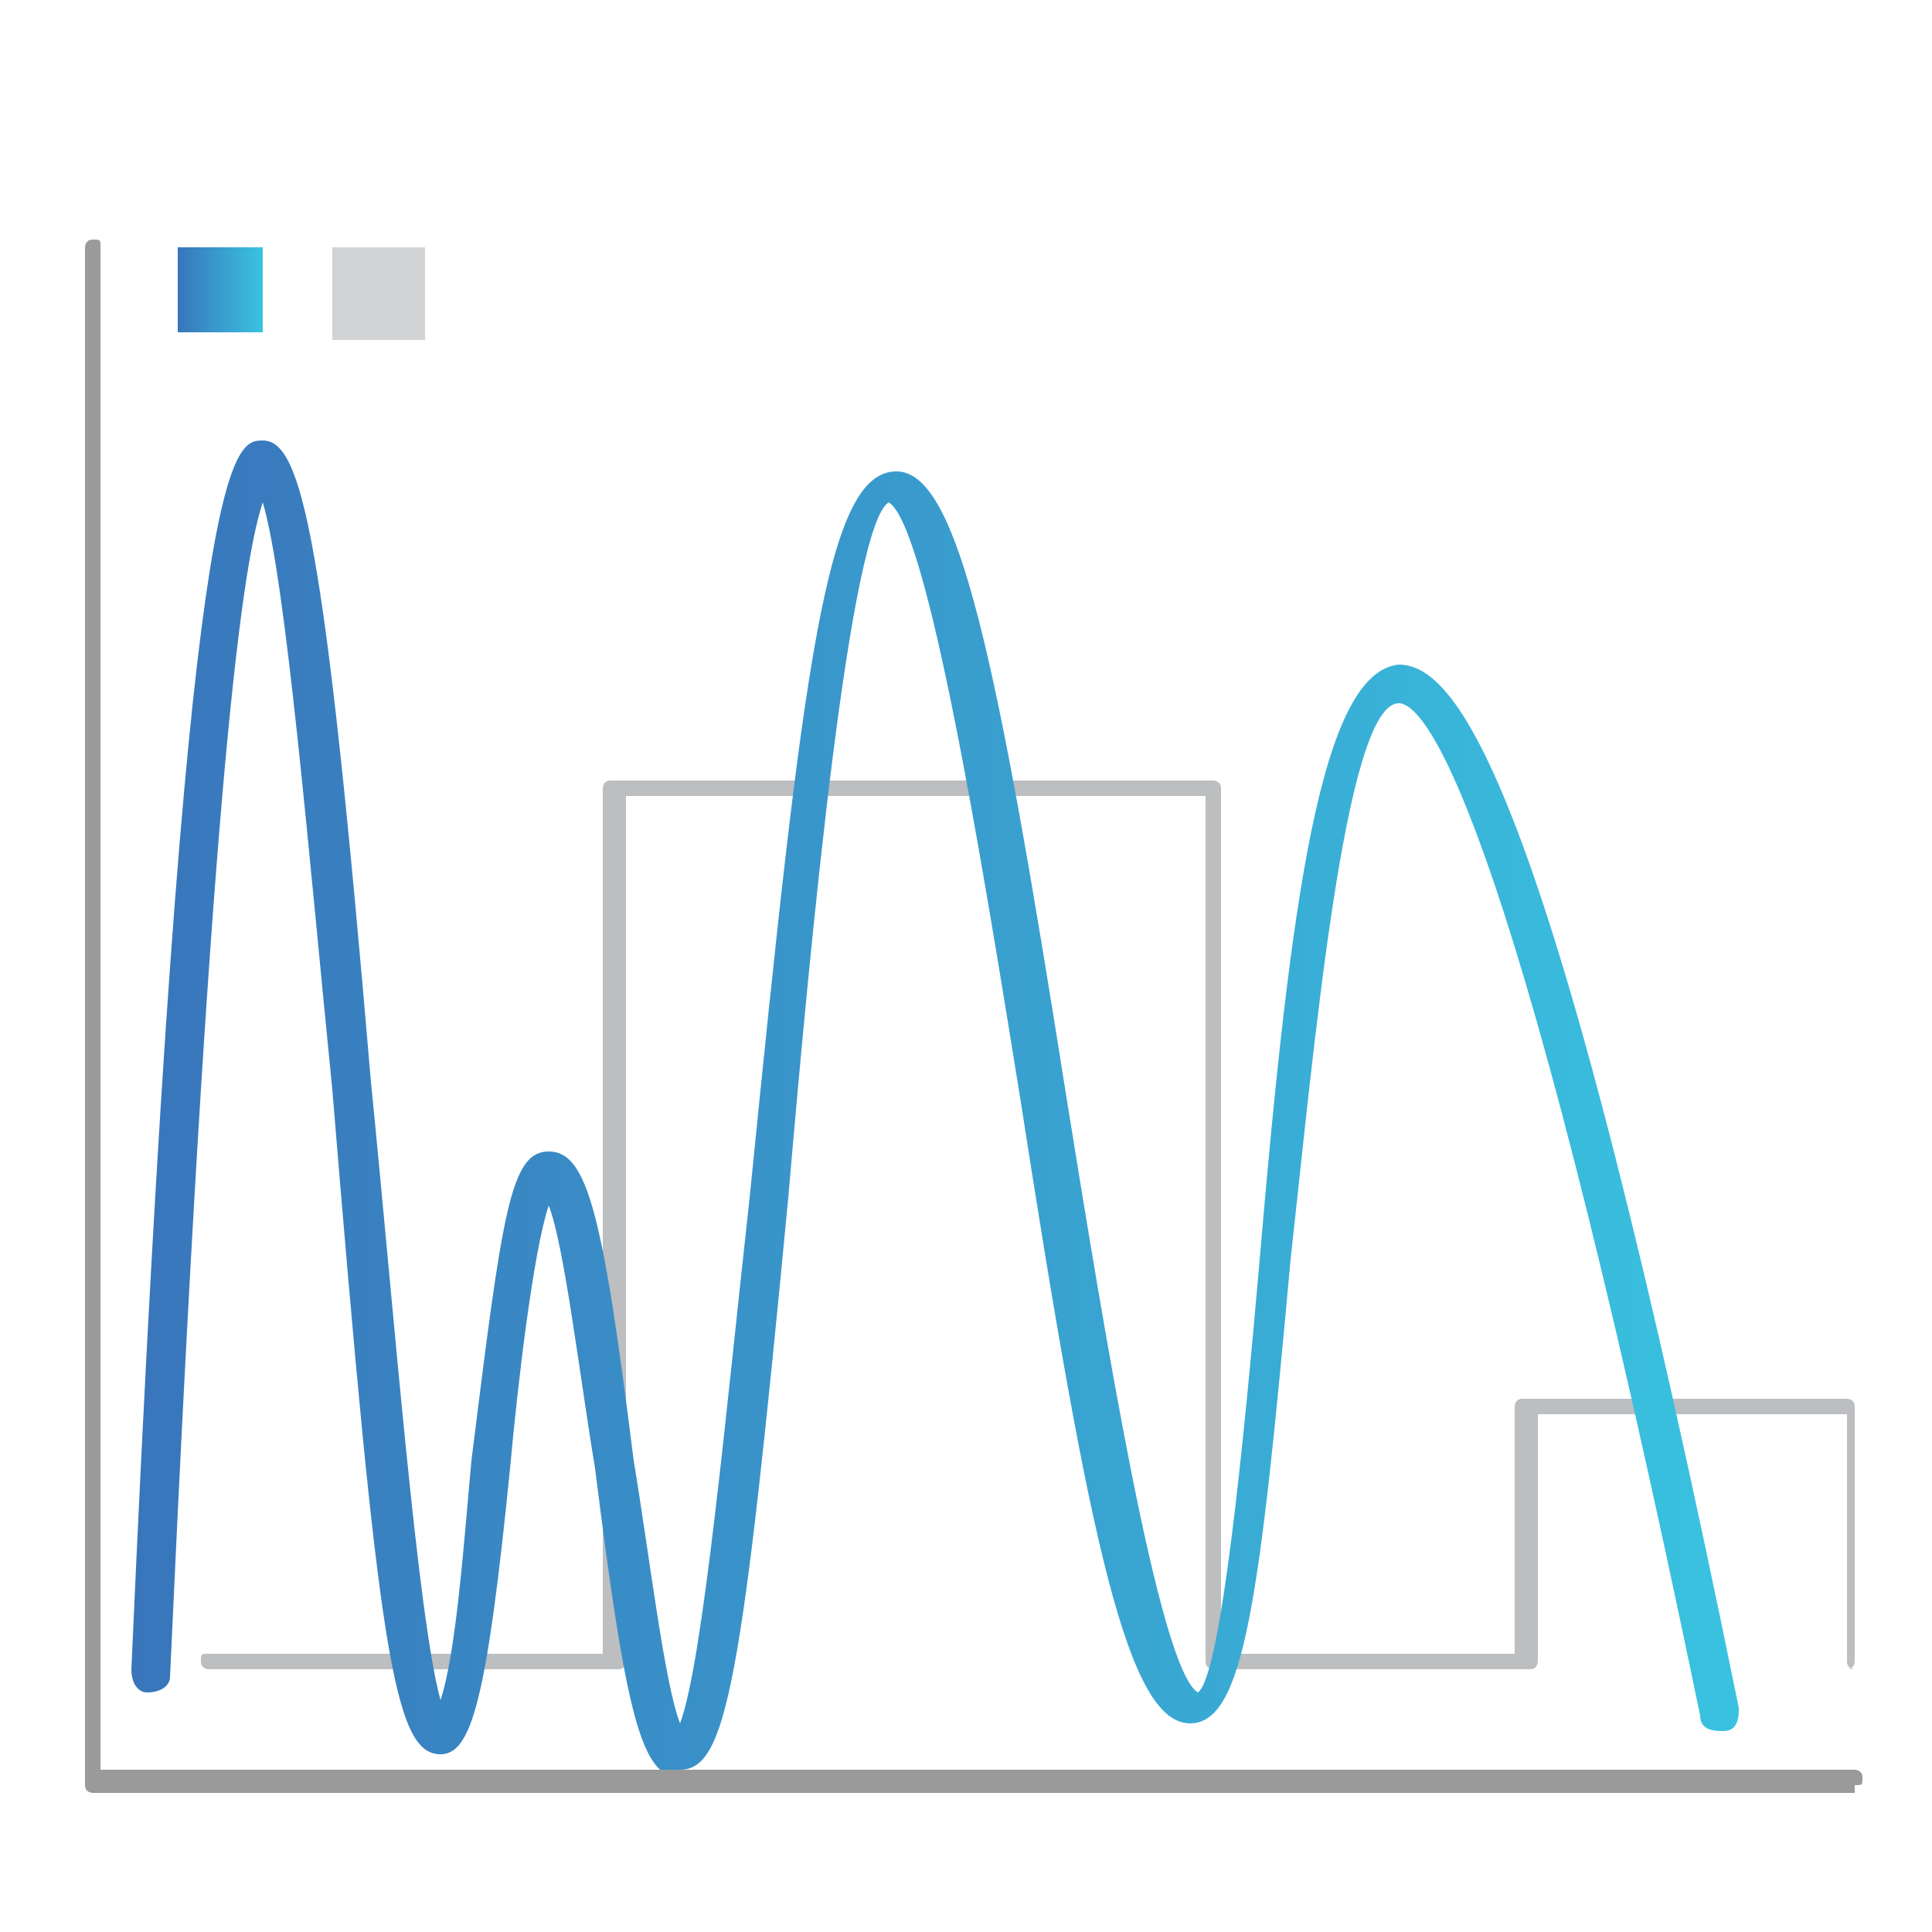
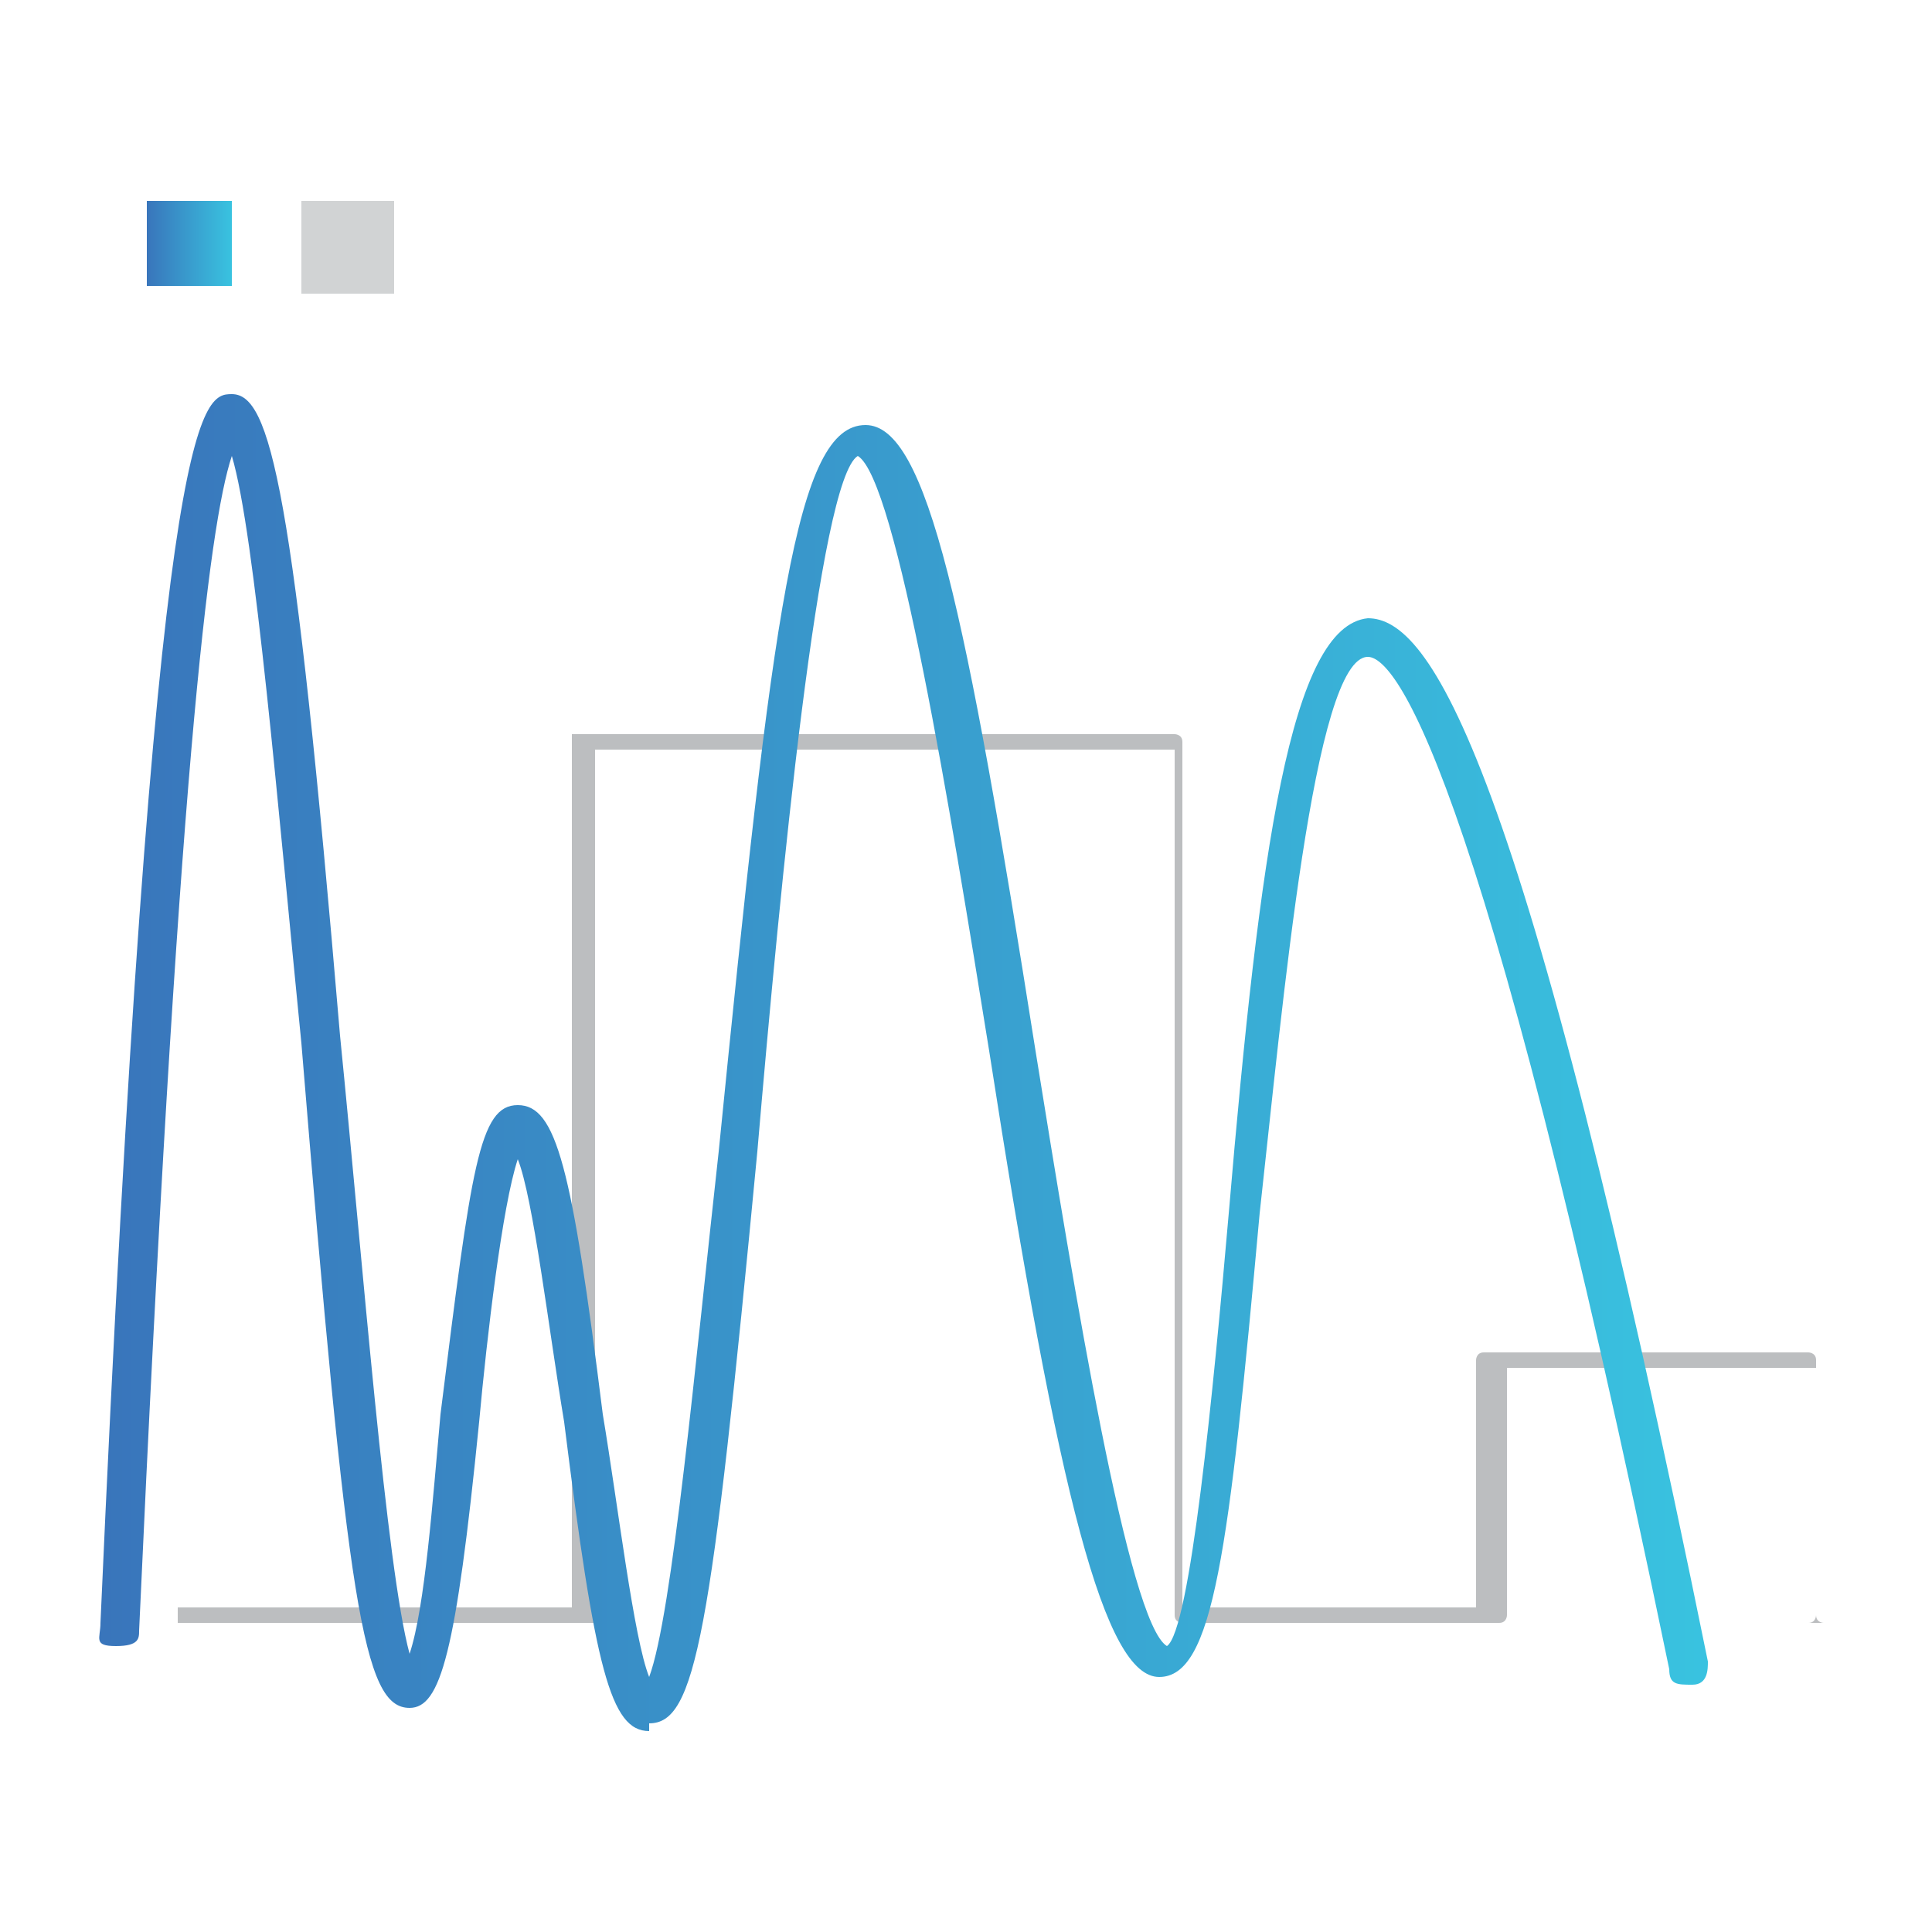
- <svg xmlns="http://www.w3.org/2000/svg" xmlns:xlink="http://www.w3.org/1999/xlink" id="Layer_1" data-name="Layer 1" version="1.1" viewBox="0 0 25 25">
+ <svg xmlns="http://www.w3.org/2000/svg" id="Layer_1" data-name="Layer 1" version="1.1" viewBox="0 0 25 25">
  <defs>
    <style>
      .cls-1 {
        fill: url(#linear-gradient);
      }

-       .cls-1, .cls-2, .cls-3, .cls-4, .cls-5, .cls-6 {
+       .cls-1, .cls-2, .cls-3, .cls-4, .cls-5 {
        stroke-width: 0px;
      }

      .cls-2 {
        fill: #bcbec0;
      }

      .cls-3 {
-         fill: #d1d3d4;
+         fill: #4cc6e1;
      }

      .cls-4 {
-         fill: #4cc6e1;
+         fill: url(#linear-gradient-2);
      }

      .cls-5 {
-         fill: url(#linear-gradient-2);
-       }
- 
-       .cls-6 {
-         fill: #9b9a9a;
+         fill: #d1d3d4;
      }
    </style>
-     <linearGradient id="linear-gradient" x1="1.7" y1="14.3" x2="22.6" y2="14.3" gradientUnits="userSpaceOnUse">
+     <linearGradient id="linear-gradient" x1="1.3" y1="11.2" x2="22.2" y2="11.2" gradientTransform="translate(0 25) scale(1 -1)" gradientUnits="userSpaceOnUse">
      <stop offset="0" stop-color="#3975bb" />
      <stop offset="1" stop-color="#39c3e0" />
    </linearGradient>
-     <linearGradient id="linear-gradient-2" x1="2.3" y1="3.8" x2="3.4" y2="3.8" xlink:href="#linear-gradient" />
+     <linearGradient id="linear-gradient-2" x1="1.9" y1="21.8" x2="3" y2="21.8" gradientTransform="translate(0 25) scale(1 -1)" gradientUnits="userSpaceOnUse">
+       <stop offset="0" stop-color="#3975bb" />
+       <stop offset="1" stop-color="#39c3e0" />
+     </linearGradient>
  </defs>
-   <path class="cls-2" d="M24,21.6c0,0-.1,0-.1-.1v-3.2h-4v3.2c0,0,0,.1-.1.1h-4.1c0,0-.1,0-.1-.1v-11.2h-7.5v11.2c0,0,0,.1-.1.1H2.7c0,0-.1,0-.1-.1s0-.1.1-.1h5.1v-11.2c0,0,0-.1.1-.1h7.8c0,0,.1,0,.1.1v11.2h3.8v-3.2c0,0,0-.1.1-.1h4.2c0,0,.1,0,.1.1v3.3c0,0,0,.1-.1.1Z" />
-   <path class="cls-1" d="M8.8,23h0c-.5,0-.7-.8-1.1-4-.2-1.2-.4-2.9-.6-3.4-.2.6-.4,2.3-.5,3.4-.3,3-.5,3.7-.9,3.7h0c-.6,0-.8-1.3-1.4-8.6-.3-3-.6-6.6-.9-7.6-.3.9-.7,4.2-1.2,15.2,0,.1-.1.2-.3.2-.1,0-.2-.1-.2-.3.7-15.8,1.3-15.9,1.7-15.9h0c.5,0,.8,1.2,1.4,8.3.3,3,.6,6.9.9,8,.2-.6.3-2,.4-3.1.4-3.2.5-4,1-4h0c.5,0,.7.8,1.1,4,.2,1.2.4,2.9.6,3.4.3-.8.6-4.1.9-6.8.7-7,1-9.4,1.9-9.4h0c.8,0,1.3,2.4,2.2,8.1.5,3.1,1.2,7.4,1.7,7.7.3-.2.6-3.3.8-5.6.4-4.7.8-7.6,1.8-7.7,0,0,0,0,0,0,.8,0,2,1.7,4.4,13.5,0,.1,0,.3-.2.3-.1,0-.3,0-.3-.2-2.5-12.1-3.6-13.1-3.9-13.1s0,0,0,0c-.7,0-1.1,4.5-1.4,7.2-.4,4.4-.6,6-1.3,6-.8,0-1.3-2.3-2.2-8.1-.5-3.1-1.2-7.4-1.7-7.7-.5.3-1,5.5-1.3,9-.6,6.3-.8,7.4-1.4,7.4Z" />
-   <path class="cls-6" d="M24,23.2H1.2c0,0-.1,0-.1-.1V3.2c0,0,0-.1.1-.1s.1,0,.1.1v19.7h22.7c0,0,.1,0,.1.1s0,.1-.1.1Z" />
-   <rect class="cls-5" x="2.3" y="3.2" width="1.1" height="1.1" />
+   <path class="cls-2" d="M23.6,21s-.1,0-.1-.1v-3.2h-4v3.2s0,.1-.1.1h-4.1s-.1,0-.1-.1v-11.2h-7.5v11.2s0,.1,0,.1H2.3s0,0,0-.1,0-.1,0-.1h5.1v-11.2s0-.1,0-.1h7.8s.1,0,.1.1v11.2h3.8v-3.2s0-.1.1-.1h4.2s.1,0,.1.1v3.3s0,.1-.1.1h0Z" />
+   <path class="cls-1" d="M8.4,22.4h0c-.5,0-.7-.8-1.1-4-.2-1.2-.4-2.9-.6-3.4-.2.6-.4,2.3-.5,3.4-.3,3-.5,3.7-.9,3.7h0c-.6,0-.8-1.3-1.4-8.6-.3-3-.6-6.6-.9-7.6-.3.9-.7,4.2-1.2,15.2,0,.1,0,.2-.3.2s-.2-.1-.2-.3c.7-15.8,1.3-15.9,1.7-15.9h0c.5,0,.8,1.2,1.4,8.3.3,3,.6,6.9.9,8,.2-.6.3-2,.4-3.1.4-3.2.5-4,1-4h0c.5,0,.7.8,1.1,4,.2,1.2.4,2.9.6,3.4.3-.8.6-4.1.9-6.8.7-7,1-9.4,1.9-9.4h0c.8,0,1.3,2.4,2.2,8.1.5,3.1,1.2,7.4,1.7,7.7.3-.2.6-3.3.8-5.6.4-4.7.8-7.6,1.8-7.7h0c.8,0,2,1.7,4.4,13.5,0,.1,0,.3-.2.3s-.3,0-.3-.2c-2.5-12.1-3.6-13.1-3.9-13.1s0,0,0,0c-.7,0-1.1,4.5-1.4,7.2-.4,4.4-.6,6-1.3,6s-1.3-2.3-2.2-8.1c-.5-3.1-1.2-7.4-1.7-7.7-.5.3-1,5.5-1.3,9-.6,6.3-.8,7.4-1.4,7.4h0Z" />
+   <rect class="cls-4" x="1.9" y="2.6" width="1.1" height="1.1" />
  <g>
-     <rect class="cls-4" x="4.8" y="3.7" width=".1" height=".1" />
-     <polygon class="cls-3" points="5.5 3.2 4.3 3.2 4.3 4.4 5.5 4.4 5.5 3.2 5.5 3.2" />
+     <rect class="cls-3" x="4.4" y="3.1" width="0" height="0" />
+     <polygon class="cls-5" points="5.1 2.6 3.9 2.6 3.9 3.8 5.1 3.8 5.1 2.6 5.1 2.6" />
  </g>
</svg>
